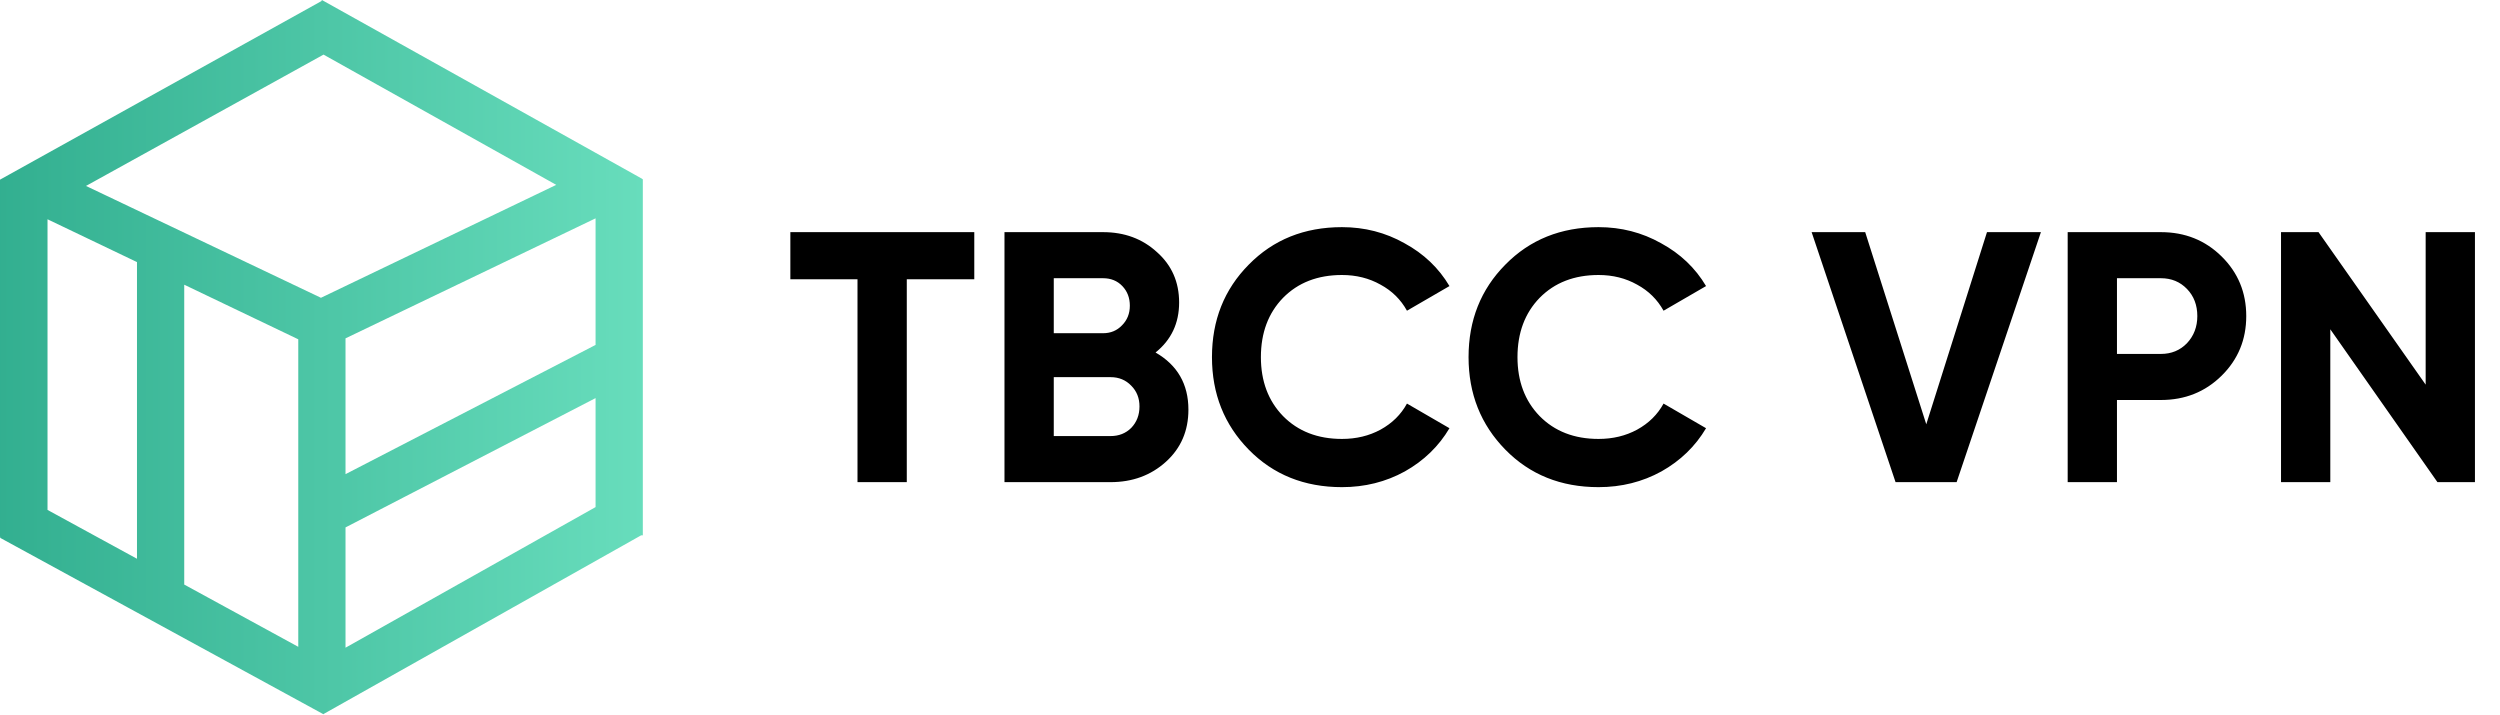
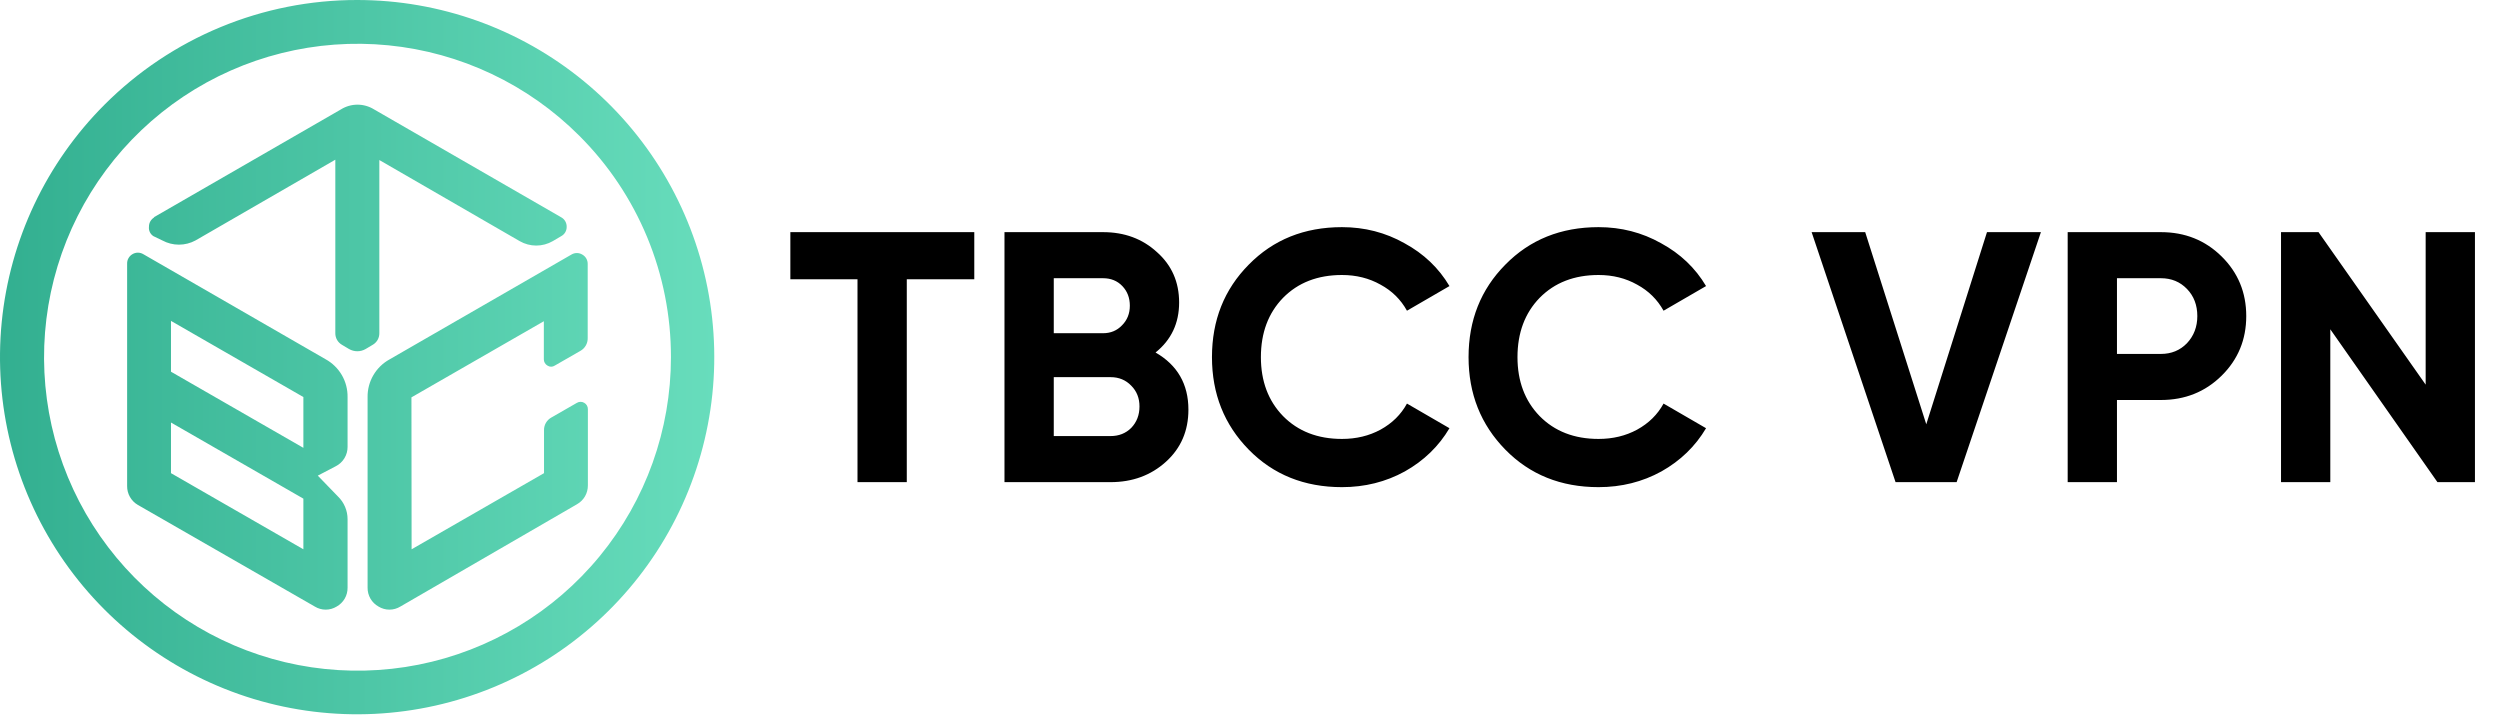
<svg xmlns="http://www.w3.org/2000/svg" width="140" height="40" viewBox="0 0 140 40" fill="none">
-   <path d="M7.671 34.032V12.027L10.317 13.356V34.047L7.671 34.032ZM16.703 38.816V16.986L19.349 17.031V38.816H16.703ZM0 30.068V10.061L2.661 8.793V29.484L0 30.068ZM17.522 19.393L0.327 11.162L3.421 9.749L18.67 17.008L17.53 19.393H17.522ZM34.67 12.323L16.969 2.415L18.026 0L35.964 10.015L34.677 12.323H34.67ZM18.117 40L0 30.114L1.285 27.804L19.269 37.623L18.117 40ZM2.06 11.936L0 10.061L18.026 0.046L19.284 2.413L2.06 11.936ZM33.352 29.97V10.934L35.998 10.023V29.977L33.352 29.97ZM18.197 30.123L16.98 27.777L34.052 18.954L35.268 21.302L18.197 30.131V30.123ZM17.627 19.774L16.486 17.39L33.972 8.998L35.112 11.382L17.627 19.774ZM18.119 39.992L16.961 37.614L34.27 27.881L36 29.924L18.119 39.985V39.992Z" fill="url(#paint0_linear)" />
+   <path fill-rule="evenodd" clip-rule="evenodd" d="M8.611 12.169L19.093 6.126C19.371 5.953 19.692 5.861 20.02 5.861C20.347 5.861 20.669 5.953 20.947 6.126L31.428 12.169C31.523 12.221 31.601 12.297 31.654 12.39C31.708 12.483 31.736 12.589 31.734 12.697C31.737 12.805 31.71 12.911 31.656 13.004C31.602 13.098 31.523 13.174 31.428 13.225L30.956 13.503C30.674 13.666 30.354 13.752 30.029 13.752C29.704 13.752 29.384 13.666 29.102 13.503L21.243 8.962V18.656C21.245 18.79 21.211 18.922 21.144 19.038C21.077 19.153 20.98 19.249 20.863 19.314L20.474 19.546C20.333 19.627 20.173 19.67 20.011 19.67C19.848 19.67 19.688 19.627 19.547 19.546L19.158 19.314C19.041 19.249 18.944 19.153 18.877 19.038C18.81 18.922 18.776 18.79 18.778 18.656V8.943L10.947 13.466C10.662 13.62 10.343 13.701 10.02 13.701C9.696 13.701 9.378 13.62 9.093 13.466L8.592 13.225C8.505 13.17 8.435 13.091 8.391 12.997C8.347 12.904 8.33 12.8 8.342 12.697C8.341 12.589 8.368 12.483 8.422 12.39C8.476 12.297 8.554 12.221 8.648 12.169H8.611ZM23.05 30.76L30.465 26.497V24.096C30.461 23.952 30.498 23.809 30.569 23.683C30.641 23.557 30.746 23.453 30.872 23.383L32.309 22.558C32.371 22.521 32.441 22.502 32.513 22.502C32.585 22.502 32.655 22.521 32.717 22.558C32.779 22.593 32.831 22.644 32.867 22.706C32.903 22.768 32.921 22.838 32.921 22.91V27.183C32.923 27.397 32.867 27.609 32.76 27.795C32.652 27.981 32.496 28.134 32.309 28.239L22.42 33.967C22.236 34.08 22.024 34.14 21.808 34.14C21.593 34.14 21.381 34.08 21.197 33.967C21.009 33.862 20.852 33.709 20.745 33.523C20.637 33.337 20.582 33.125 20.585 32.91V22.243C20.578 21.813 20.689 21.389 20.904 21.017C21.12 20.645 21.432 20.338 21.808 20.13L32.003 14.254C32.094 14.199 32.198 14.17 32.304 14.17C32.41 14.17 32.514 14.199 32.605 14.254C32.7 14.306 32.778 14.383 32.832 14.476C32.885 14.569 32.913 14.675 32.911 14.782V18.934C32.915 19.079 32.878 19.222 32.806 19.348C32.735 19.473 32.63 19.577 32.504 19.648L31.067 20.473C31.007 20.514 30.936 20.536 30.863 20.536C30.79 20.536 30.719 20.514 30.659 20.473C30.597 20.438 30.545 20.387 30.509 20.325C30.473 20.263 30.454 20.192 30.455 20.12V17.989L23.041 22.252L23.05 30.76ZM9.575 23.661V26.497L16.989 30.76V27.924L9.575 23.661ZM16.989 22.234L9.575 17.97V20.816L16.989 25.079V22.234ZM8.027 14.235L18.222 20.111C18.604 20.319 18.922 20.627 19.142 21.003C19.361 21.379 19.472 21.808 19.464 22.243V25.023C19.466 25.247 19.405 25.467 19.289 25.659C19.173 25.851 19.005 26.006 18.806 26.108L17.796 26.636L18.926 27.803C19.096 27.968 19.232 28.165 19.324 28.384C19.417 28.602 19.464 28.836 19.464 29.073V32.91C19.467 33.125 19.412 33.337 19.304 33.523C19.196 33.709 19.04 33.862 18.852 33.967C18.668 34.08 18.456 34.14 18.24 34.14C18.024 34.14 17.813 34.08 17.629 33.967L7.721 28.276C7.536 28.169 7.383 28.015 7.277 27.829C7.171 27.644 7.117 27.433 7.119 27.22V14.764C7.116 14.657 7.142 14.552 7.195 14.459C7.247 14.366 7.323 14.289 7.415 14.235C7.507 14.179 7.613 14.149 7.721 14.149C7.829 14.149 7.935 14.179 8.027 14.235Z" fill="url(#paint0_linear)" />
+   <path d="M32.439 7.6C29.568 4.726 25.79 2.937 21.748 2.537C17.706 2.137 13.651 3.151 10.273 5.406C6.895 7.662 4.404 11.019 3.224 14.905C2.044 18.792 2.248 22.967 3.802 26.72C5.356 30.473 8.163 33.57 11.745 35.485C15.327 37.4 19.462 38.013 23.445 37.221C27.429 36.428 31.014 34.278 33.59 31.138C36.167 27.998 37.574 24.062 37.573 20C37.576 17.697 37.125 15.415 36.243 13.287C35.362 11.159 34.069 9.226 32.439 7.6ZM20.001 4.03496e-06C24.628 0 29.112 1.605 32.689 4.541C36.265 7.476 38.714 11.561 39.616 16.099C40.518 20.637 39.819 25.348 37.638 29.429C35.456 33.51 31.928 36.708 27.653 38.478C23.378 40.248 18.621 40.482 14.193 39.139C9.766 37.795 5.941 34.958 3.37 31.111C0.8 27.263 -0.357 22.644 0.096 18.039C0.55 13.434 2.587 9.129 5.858 5.857C7.715 3.999 9.92 2.525 12.346 1.52C14.773 0.515 17.375 -0.002 20.001 4.03496e-06Z" fill="url(#paint1_linear)" />
  <path d="M54.56 13V15.64H50.78V27H48.02V15.64H44.26V13H54.56ZM64.711 19.74C65.937 20.447 66.551 21.513 66.551 22.94C66.551 24.127 66.131 25.1 65.291 25.86C64.451 26.62 63.417 27 62.191 27H56.251V13H61.771C62.971 13 63.977 13.373 64.791 14.12C65.617 14.853 66.031 15.793 66.031 16.94C66.031 18.1 65.591 19.033 64.711 19.74ZM61.771 15.58H59.011V18.66H61.771C62.197 18.66 62.551 18.513 62.831 18.22C63.124 17.927 63.271 17.56 63.271 17.12C63.271 16.68 63.131 16.313 62.851 16.02C62.571 15.727 62.211 15.58 61.771 15.58ZM62.191 24.42C62.657 24.42 63.044 24.267 63.351 23.96C63.657 23.64 63.811 23.24 63.811 22.76C63.811 22.293 63.657 21.907 63.351 21.6C63.044 21.28 62.657 21.12 62.191 21.12H59.011V24.42H62.191ZM75.15 27.28C73.043 27.28 71.303 26.58 69.93 25.18C68.557 23.78 67.87 22.053 67.87 20C67.87 17.933 68.557 16.207 69.93 14.82C71.303 13.42 73.043 12.72 75.15 12.72C76.417 12.72 77.584 13.02 78.65 13.62C79.73 14.207 80.57 15.007 81.17 16.02L78.79 17.4C78.444 16.773 77.95 16.287 77.31 15.94C76.67 15.58 75.95 15.4 75.15 15.4C73.79 15.4 72.69 15.827 71.85 16.68C71.023 17.533 70.61 18.64 70.61 20C70.61 21.347 71.023 22.447 71.85 23.3C72.69 24.153 73.79 24.58 75.15 24.58C75.95 24.58 76.67 24.407 77.31 24.06C77.963 23.7 78.457 23.213 78.79 22.6L81.17 23.98C80.57 24.993 79.737 25.8 78.67 26.4C77.603 26.987 76.43 27.28 75.15 27.28ZM89.519 27.28C87.412 27.28 85.672 26.58 84.299 25.18C82.926 23.78 82.239 22.053 82.239 20C82.239 17.933 82.926 16.207 84.299 14.82C85.672 13.42 87.412 12.72 89.519 12.72C90.786 12.72 91.952 13.02 93.019 13.62C94.099 14.207 94.939 15.007 95.539 16.02L93.159 17.4C92.812 16.773 92.319 16.287 91.679 15.94C91.039 15.58 90.319 15.4 89.519 15.4C88.159 15.4 87.059 15.827 86.219 16.68C85.392 17.533 84.979 18.64 84.979 20C84.979 21.347 85.392 22.447 86.219 23.3C87.059 24.153 88.159 24.58 89.519 24.58C90.319 24.58 91.039 24.407 91.679 24.06C92.332 23.7 92.826 23.213 93.159 22.6L95.539 23.98C94.939 24.993 94.106 25.8 93.039 26.4C91.972 26.987 90.799 27.28 89.519 27.28ZM106.151 27L101.451 13H104.451L107.871 23.76L111.271 13H114.291L109.571 27H106.151ZM121.01 13C122.357 13 123.49 13.453 124.41 14.36C125.33 15.267 125.79 16.38 125.79 17.7C125.79 19.02 125.33 20.133 124.41 21.04C123.49 21.947 122.357 22.4 121.01 22.4H118.55V27H115.79V13H121.01ZM121.01 19.82C121.597 19.82 122.083 19.62 122.47 19.22C122.857 18.807 123.05 18.3 123.05 17.7C123.05 17.087 122.857 16.58 122.47 16.18C122.083 15.78 121.597 15.58 121.01 15.58H118.55V19.82H121.01ZM135.837 13H138.597V27H136.497L130.497 18.44V27H127.737V13H129.837L135.837 21.54V13Z" fill="black" />
  <defs>
-     <linearGradient id="paint0_linear" x1="-1.636" y1="20" x2="37.636" y2="20" gradientUnits="userSpaceOnUse">
+     <linearGradient id="paint0_linear" x1="-1.818" y1="20" x2="41.818" y2="20" gradientUnits="userSpaceOnUse">
+       <stop stop-color="#30AD8E" />
+       <stop offset="1" stop-color="#6ADFBE" />
+     </linearGradient>
+     <linearGradient id="paint1_linear" x1="-1.818" y1="20" x2="41.818" y2="20" gradientUnits="userSpaceOnUse">
      <stop stop-color="#30AD8E" />
      <stop offset="1" stop-color="#6ADFBE" />
    </linearGradient>
  </defs>
</svg>
